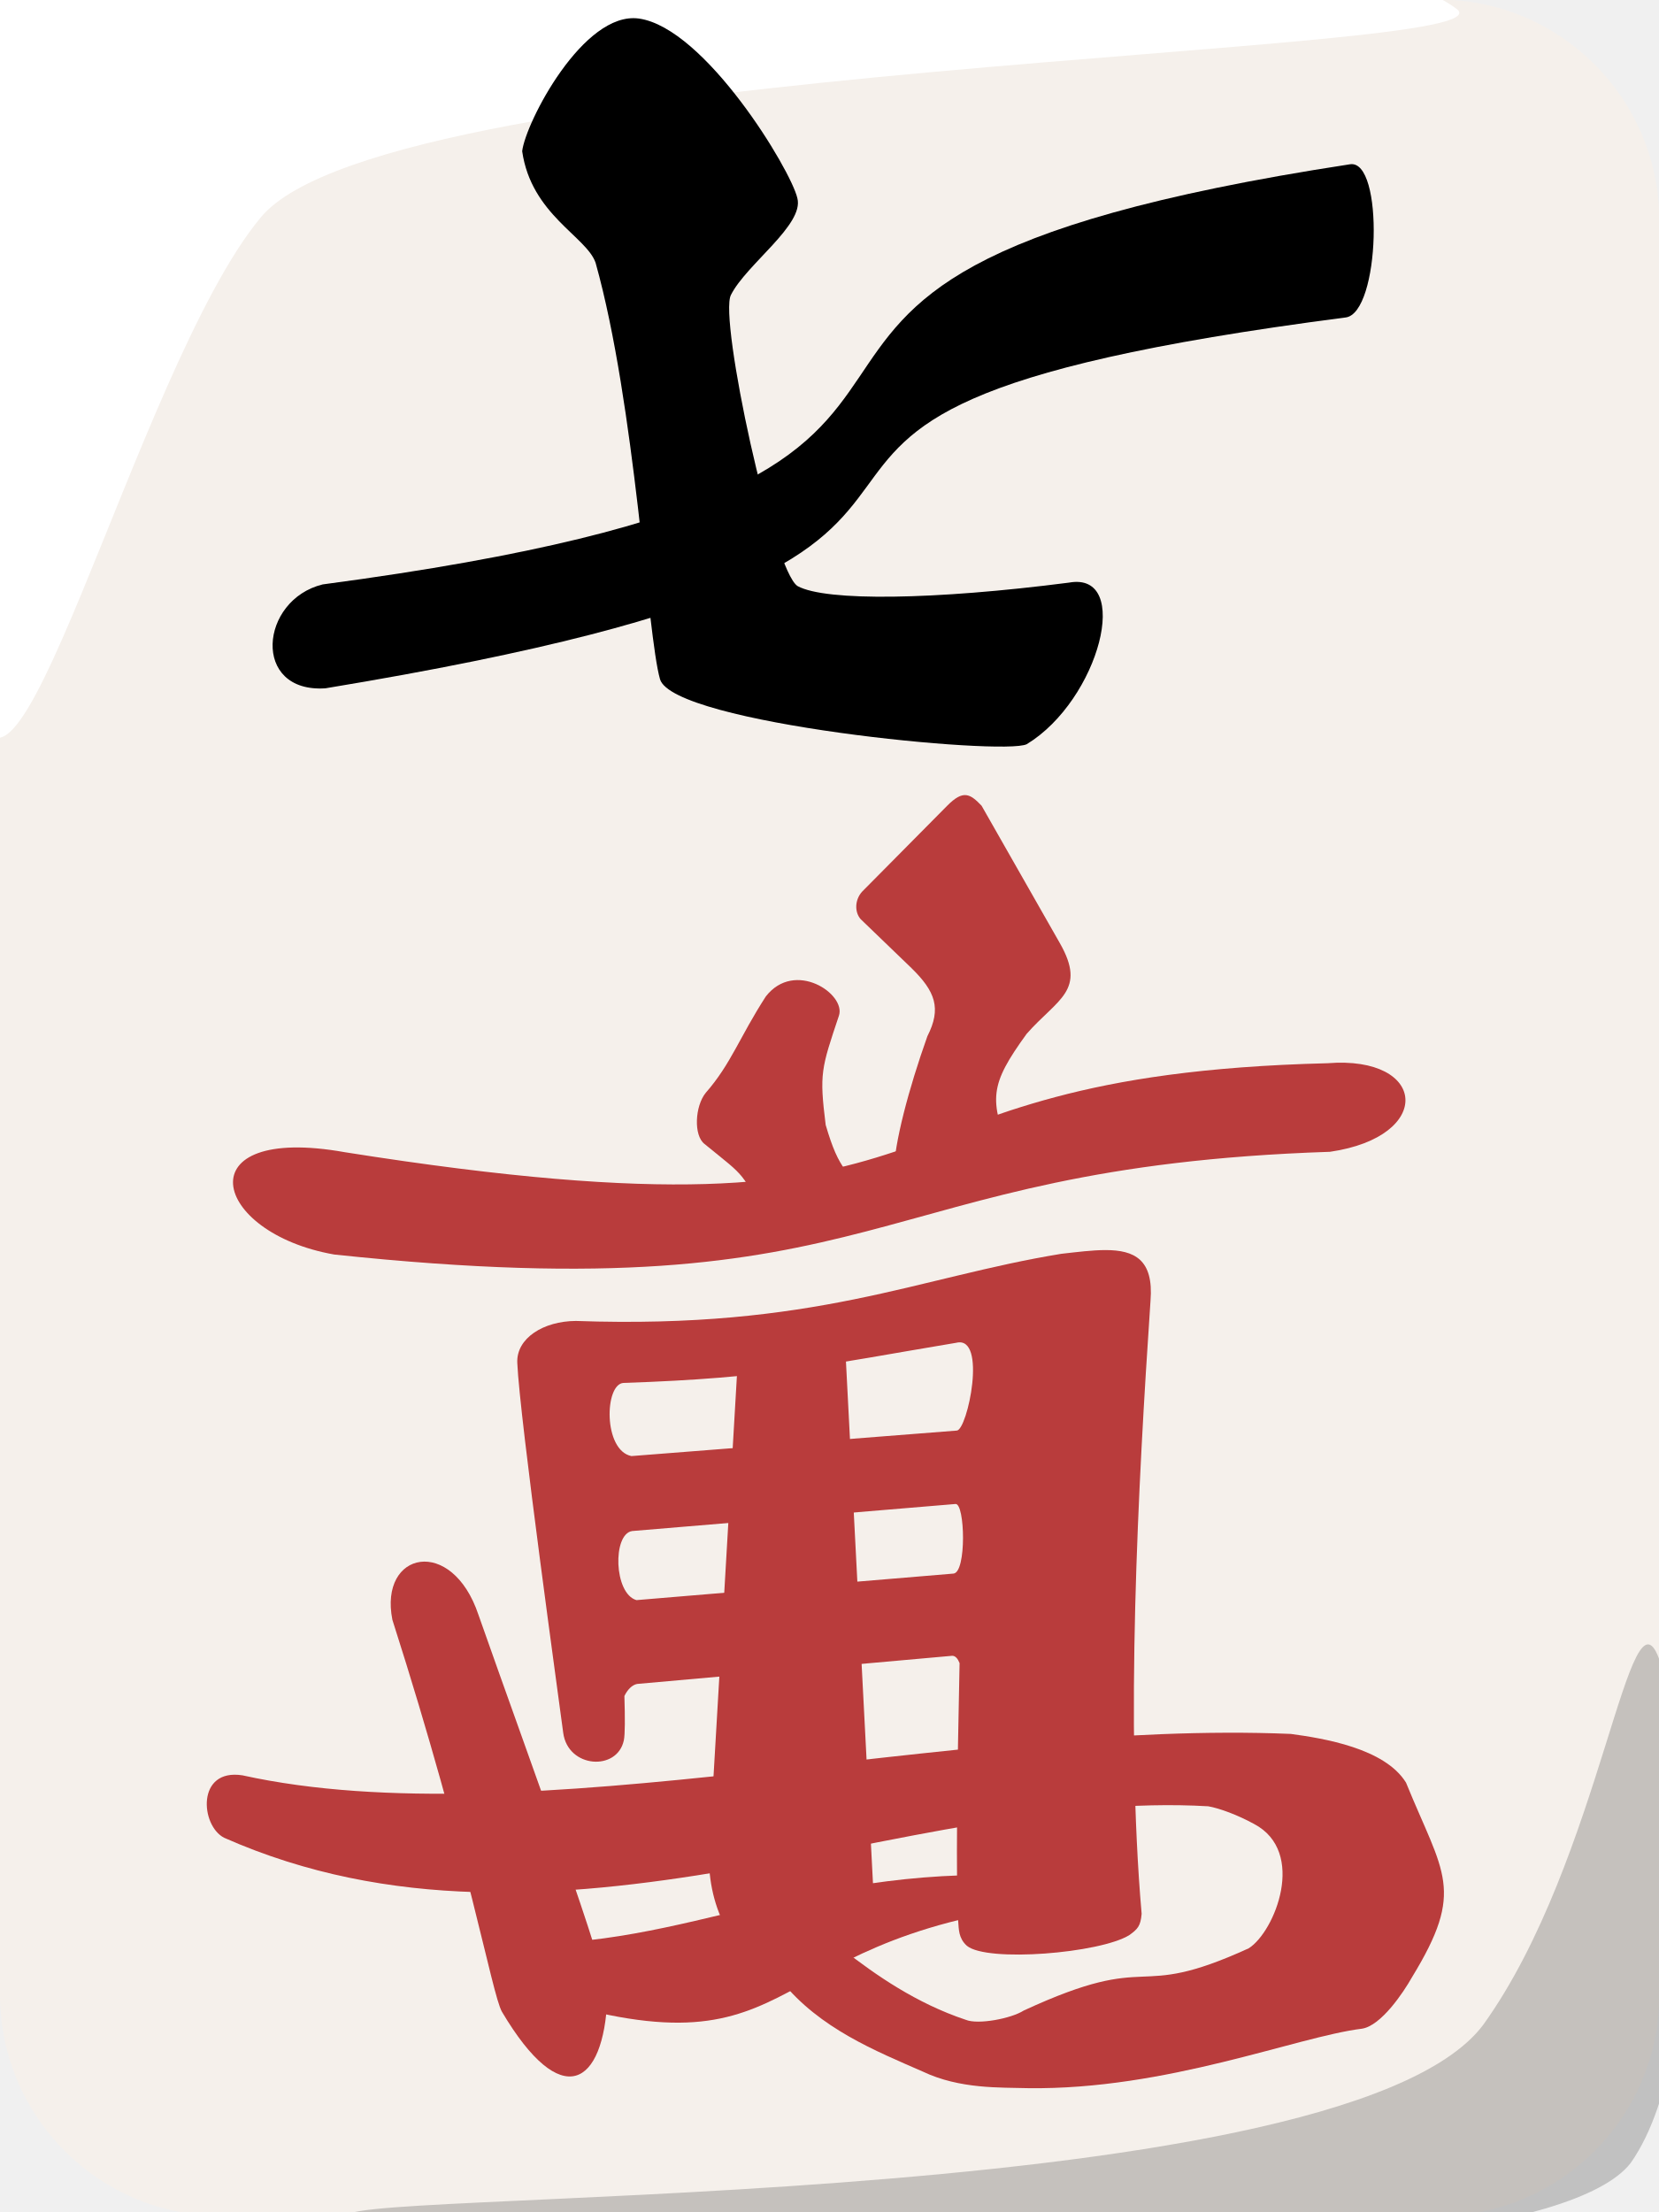
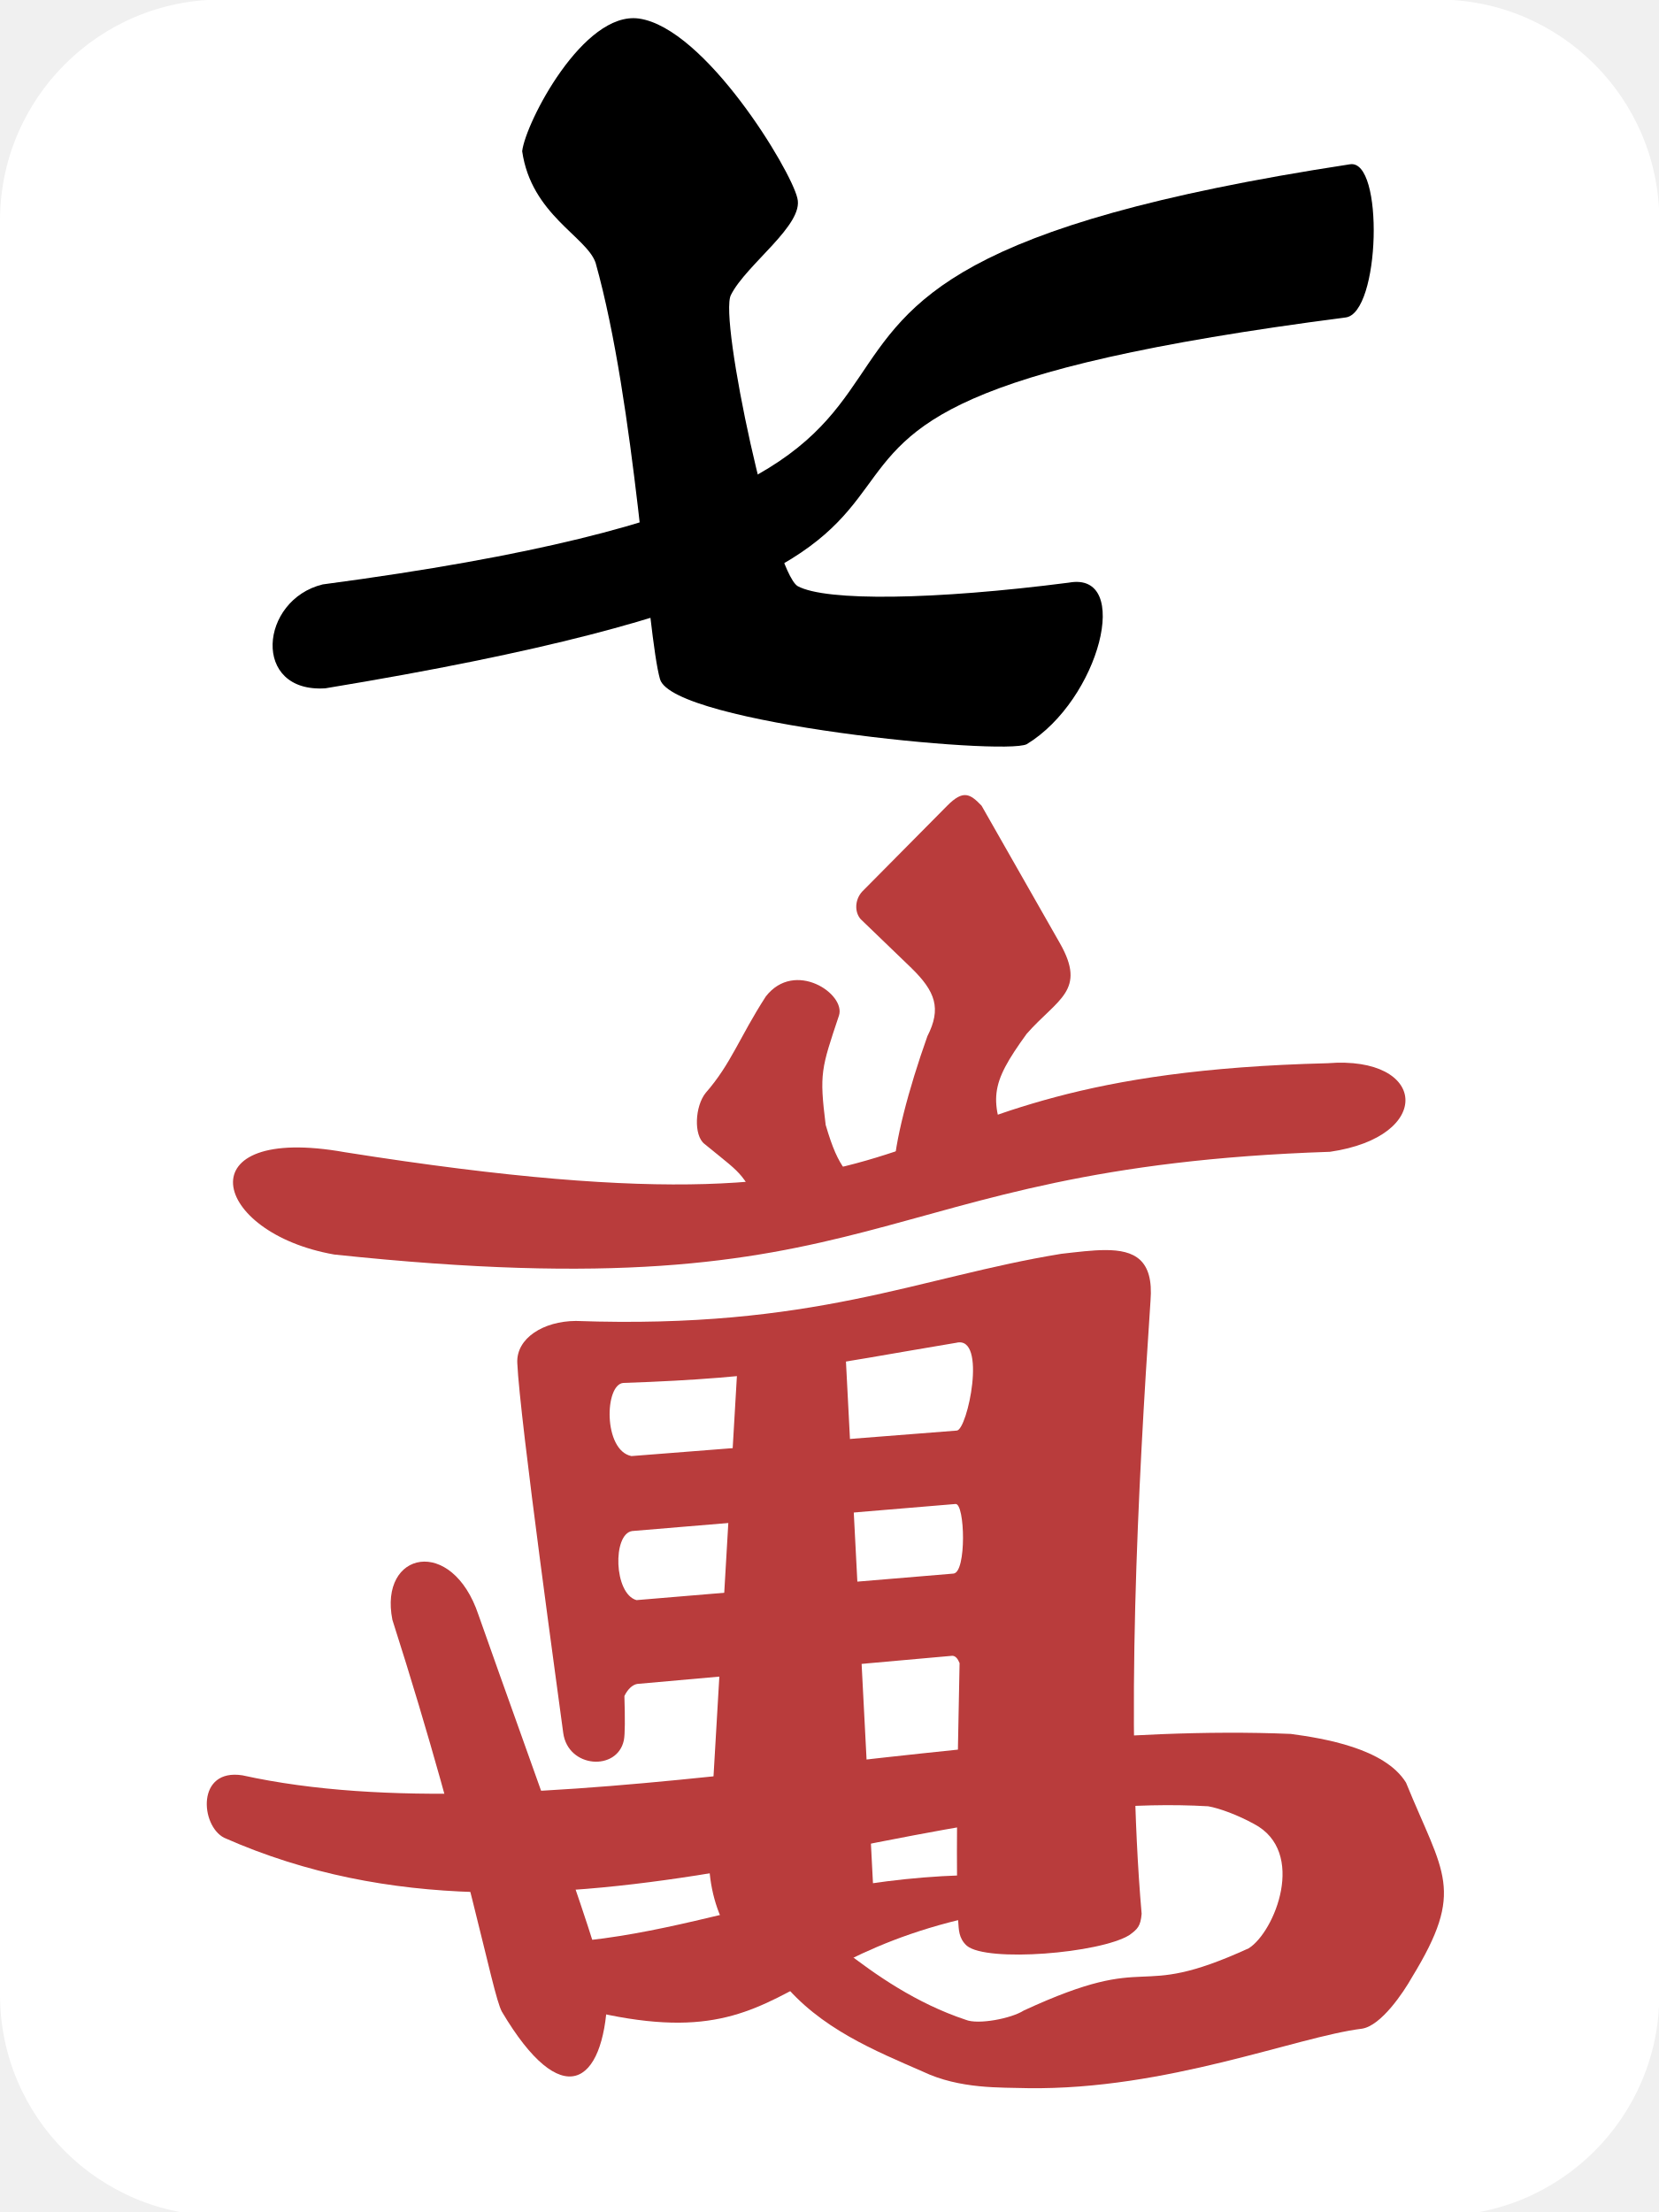
<svg xmlns="http://www.w3.org/2000/svg" width="300" height="400">
-   <g transform="translate(0 -652.362)">
-     <rect width="300.059" height="400.778" y="652.284" ry="40" style="opacity:1;fill:#f5f0eb;fill-opacity:1;fill-rule:nonzero;stroke:none;stroke-width:10;stroke-linecap:butt;stroke-linejoin:round;stroke-miterlimit:4;stroke-dasharray:none;stroke-dashoffset:0;stroke-opacity:1" />
-     <path d="M-4.769 775.071c-4.881-33.076-12.077-100.834 3.49-123.007 20.277-26.12 234.78-20.433 264.593 1.846 12.9 8.739-192.964 9.211-216.215 37.835C24.391 719.112.651 818.187-4.769 775.07Z" mask="url(#b)" style="fill:#fff;fill-opacity:1;fill-rule:evenodd;stroke:none;stroke-width:1px;stroke-linecap:butt;stroke-linejoin:miter;stroke-opacity:1;filter:url(#a)" />
-     <path d="M151.736 1025.018c-3.327-9.314-10.249-68.454 5.318-90.627 20.277-26.12 219.436-16.458 231.555-9.932 11.074 5.317-178.604.06-204.851 34.867-21.594 30-26.501 82.178-32.022 65.692z" mask="url(#c)" style="fill:#000;fill-opacity:.196;fill-rule:evenodd;stroke:none;stroke-width:1px;stroke-linecap:butt;stroke-linejoin:miter;stroke-opacity:1;filter:url(#a)" transform="rotate(180 225.969 988.943)" />
-   </g>
+   <rect width="300.059" height="400.778" y="652.284" ry="40" style="opacity:1;fill:#fff;fill-opacity:1;fill-rule:nonzero;stroke:none;stroke-width:10;stroke-linecap:butt;stroke-linejoin:round;stroke-miterlimit:4;stroke-dasharray:none;stroke-dashoffset:0;stroke-opacity:1" transform="translate(0 -652.362)" />
  <path d="M-973.9 230.335c101.51 10.776 95.086-15.763 180.061-18.577 18.885-2.746 17.635-17.46-.449-16.017-90.368 2.243-58.78 34.94-177.693 16.091-28.997-5.176-24.264 14.568-1.919 18.503z" style="fill:#b93c3c;fill-opacity:1;fill-rule:evenodd;stroke:none;stroke-width:1px;stroke-linecap:butt;stroke-linejoin:miter;stroke-opacity:1" transform="translate(1034.343 -3.476)" />
  <path d="M-882.636 187.136c1.312-3.924-7.997-10.181-13.22-3.472-4.83 7.479-6.263 12.155-10.86 17.42-1.958 2.393-2.24 7.725-.216 9.267 7.568 6.199 6.724 4.784 11.5 14.738l20.53-1.762c-6.52-8.589-7.597-7.834-10.131-16.424-1.165-9.327-.808-10.176 2.397-19.767zM-856.843 149.174c-2.072-2.165-3.31-2.932-6.213 0l-15.391 15.54c-1.348 1.501-1.372 3.706-.264 4.97l9.17 8.834c4.353 4.252 5.464 7.314 2.9 12.336-3.42 9.616-5.987 19.367-6.097 24.708l21.18-3.487c-3.959-9.818-3.87-12.358 2.866-21.647 5.559-6.327 10.933-7.774 5.995-16.417zM-834.44 229.53c-2.379 0-5.115.351-7.986.675-25.98 4.24-44.632 13.662-87.783 12.14-5.841.03-10.797 3.109-10.592 7.59.416 9.893 7.7 62.177 8.305 66.89.853 6.417 9.79 6.987 10.967 1.34.215-1.033.221-3.957.098-7.995.547-1.144 1.397-2.02 2.308-2.184l56.983-5.092c.58.007 1.014.545 1.32 1.33-.442 20.094-.684 39.742-.254 46.624.124 1.52.051 3.12 1.57 4.486 3.627 3.034 24.108 1.363 29.408-1.947 1.469-1.078 2-1.583 2.198-3.83-2.961-33.992-.668-77.218 1.605-110.873.597-7.453-2.911-9.155-8.146-9.155zm-26.98 16.763c5.652-1.39 2.022 15.828.088 15.877l-58.828 4.611c-5.127-1.024-4.88-13.066-1.422-13.228 26.639-.896 35.744-3.181 60.162-7.26zm-.129 29.152c1.706-.13 2.018 12.385-.38 12.586l-57.32 4.797c-4.102-1.15-4.353-11.962-.78-12.492z" style="fill:#b93c3c;fill-opacity:1;fill-rule:evenodd;stroke:none;stroke-width:1px;stroke-linecap:butt;stroke-linejoin:miter;stroke-opacity:1" transform="translate(1034.343 -3.476)" />
  <path d="m-881.542 246.32-19.233.635-5.291 90.56c-.751 10.291 4.492 20.61 11.24 20.762l18.743-6.546z" style="fill:#b93c3c;fill-opacity:1;fill-rule:evenodd;stroke:none;stroke-width:1px;stroke-linecap:butt;stroke-linejoin:miter;stroke-opacity:1" transform="translate(1034.343 -3.476)" />
  <path d="m-942.636 354.94.846 8.028c54.246 18.284 41.637-8.576 96.894-15.151l-.634-4.928c-42.242-2.988-64.353 13.179-97.106 12.051z" style="fill:#b93c3c;fill-opacity:1;fill-rule:evenodd;stroke:none;stroke-width:1px;stroke-linecap:butt;stroke-linejoin:miter;stroke-opacity:1" transform="translate(1034.343 -3.476)" />
  <path d="M-947.816 295.507c-4.79-14.35-18.047-11.53-15.57.885 13.898 43.448 17.943 67.498 19.8 70.859 10.792 18.228 18.402 13.453 19.078-2.434.112-4.85-14.234-43.495-23.308-69.31z" style="fill:#b93c3c;fill-opacity:1;fill-rule:evenodd;stroke:none;stroke-width:1px;stroke-linecap:butt;stroke-linejoin:miter;stroke-opacity:1" transform="translate(1034.343 -3.476)" />
  <path d="M-990.503 324.512c-8.36-1.304-7.6 9.084-3.317 11.288 59.848 26.468 123.839-8.865 177.967-5.69 2.058.368 5.312 1.563 8.294 3.201 9.557 5.048 3.734 19.51-.976 22.479-21.536 9.845-16.514.091-40.673 11.25-2.278 1.46-8.257 2.596-10.482 1.685-8.943-2.978-16.302-8.103-22.15-12.665l-11.189 5.646c6.906 8.601 17.1 12.672 25.541 16.372 6.747 3.213 14.126 2.854 19.03 3.005 25.107.345 48.588-9.297 60.402-10.755 3.458-.53 7.483-6.526 9.05-9.31 9.692-15.872 5.689-18.57-1.085-35.189-3.85-6.232-14.98-8.011-20.828-8.804-60.717-2.575-138.254 18.811-189.584 7.487z" style="fill:#b93c3c;fill-opacity:1;fill-rule:evenodd;stroke:none;stroke-width:1px;stroke-linecap:butt;stroke-linejoin:miter;stroke-opacity:1" transform="translate(1034.343 -3.476)" />
  <path d="M122.124 655.716c-9.044-1.388-18.455 18.792-19.01 23.986 1.478 11.465 10.503 15.442 11.958 20.178 6.505 25.752 8.404 67.281 10.496 75.32 2.2 8.022 55.926 13.845 59.725 11.736 11.847-8.01 17.249-31.322 6.86-29.214-21.901 3.13-39.54 3.418-44.17.632-3.972-2.698-12.892-48.492-10.866-52.663 2.49-5.515 11.955-12.685 10.816-17.486-1.034-5.103-15.015-30.791-25.81-32.489z" style="fill:#000;fill-opacity:1;fill-rule:evenodd;stroke:none;stroke-width:1px;stroke-linecap:butt;stroke-linejoin:miter;stroke-opacity:1" transform="matrix(1.11031 0 0 1 -20.063 -652.362)" />
  <path d="M71.063 776.83c-12.053.875-10.717-15.995-.44-18.787 138.87-20.477 38.328-54.033 167.28-75.967 5.625-1.108 4.974 27.023-.71 27.7-129.993 18.717-22.688 40.793-166.13 67.054z" style="fill:#000;fill-opacity:1;fill-rule:evenodd;stroke:none;stroke-width:1px;stroke-linecap:butt;stroke-linejoin:miter;stroke-opacity:1" transform="matrix(1.11031 0 0 1 -20.063 -652.362)" />
</svg>
